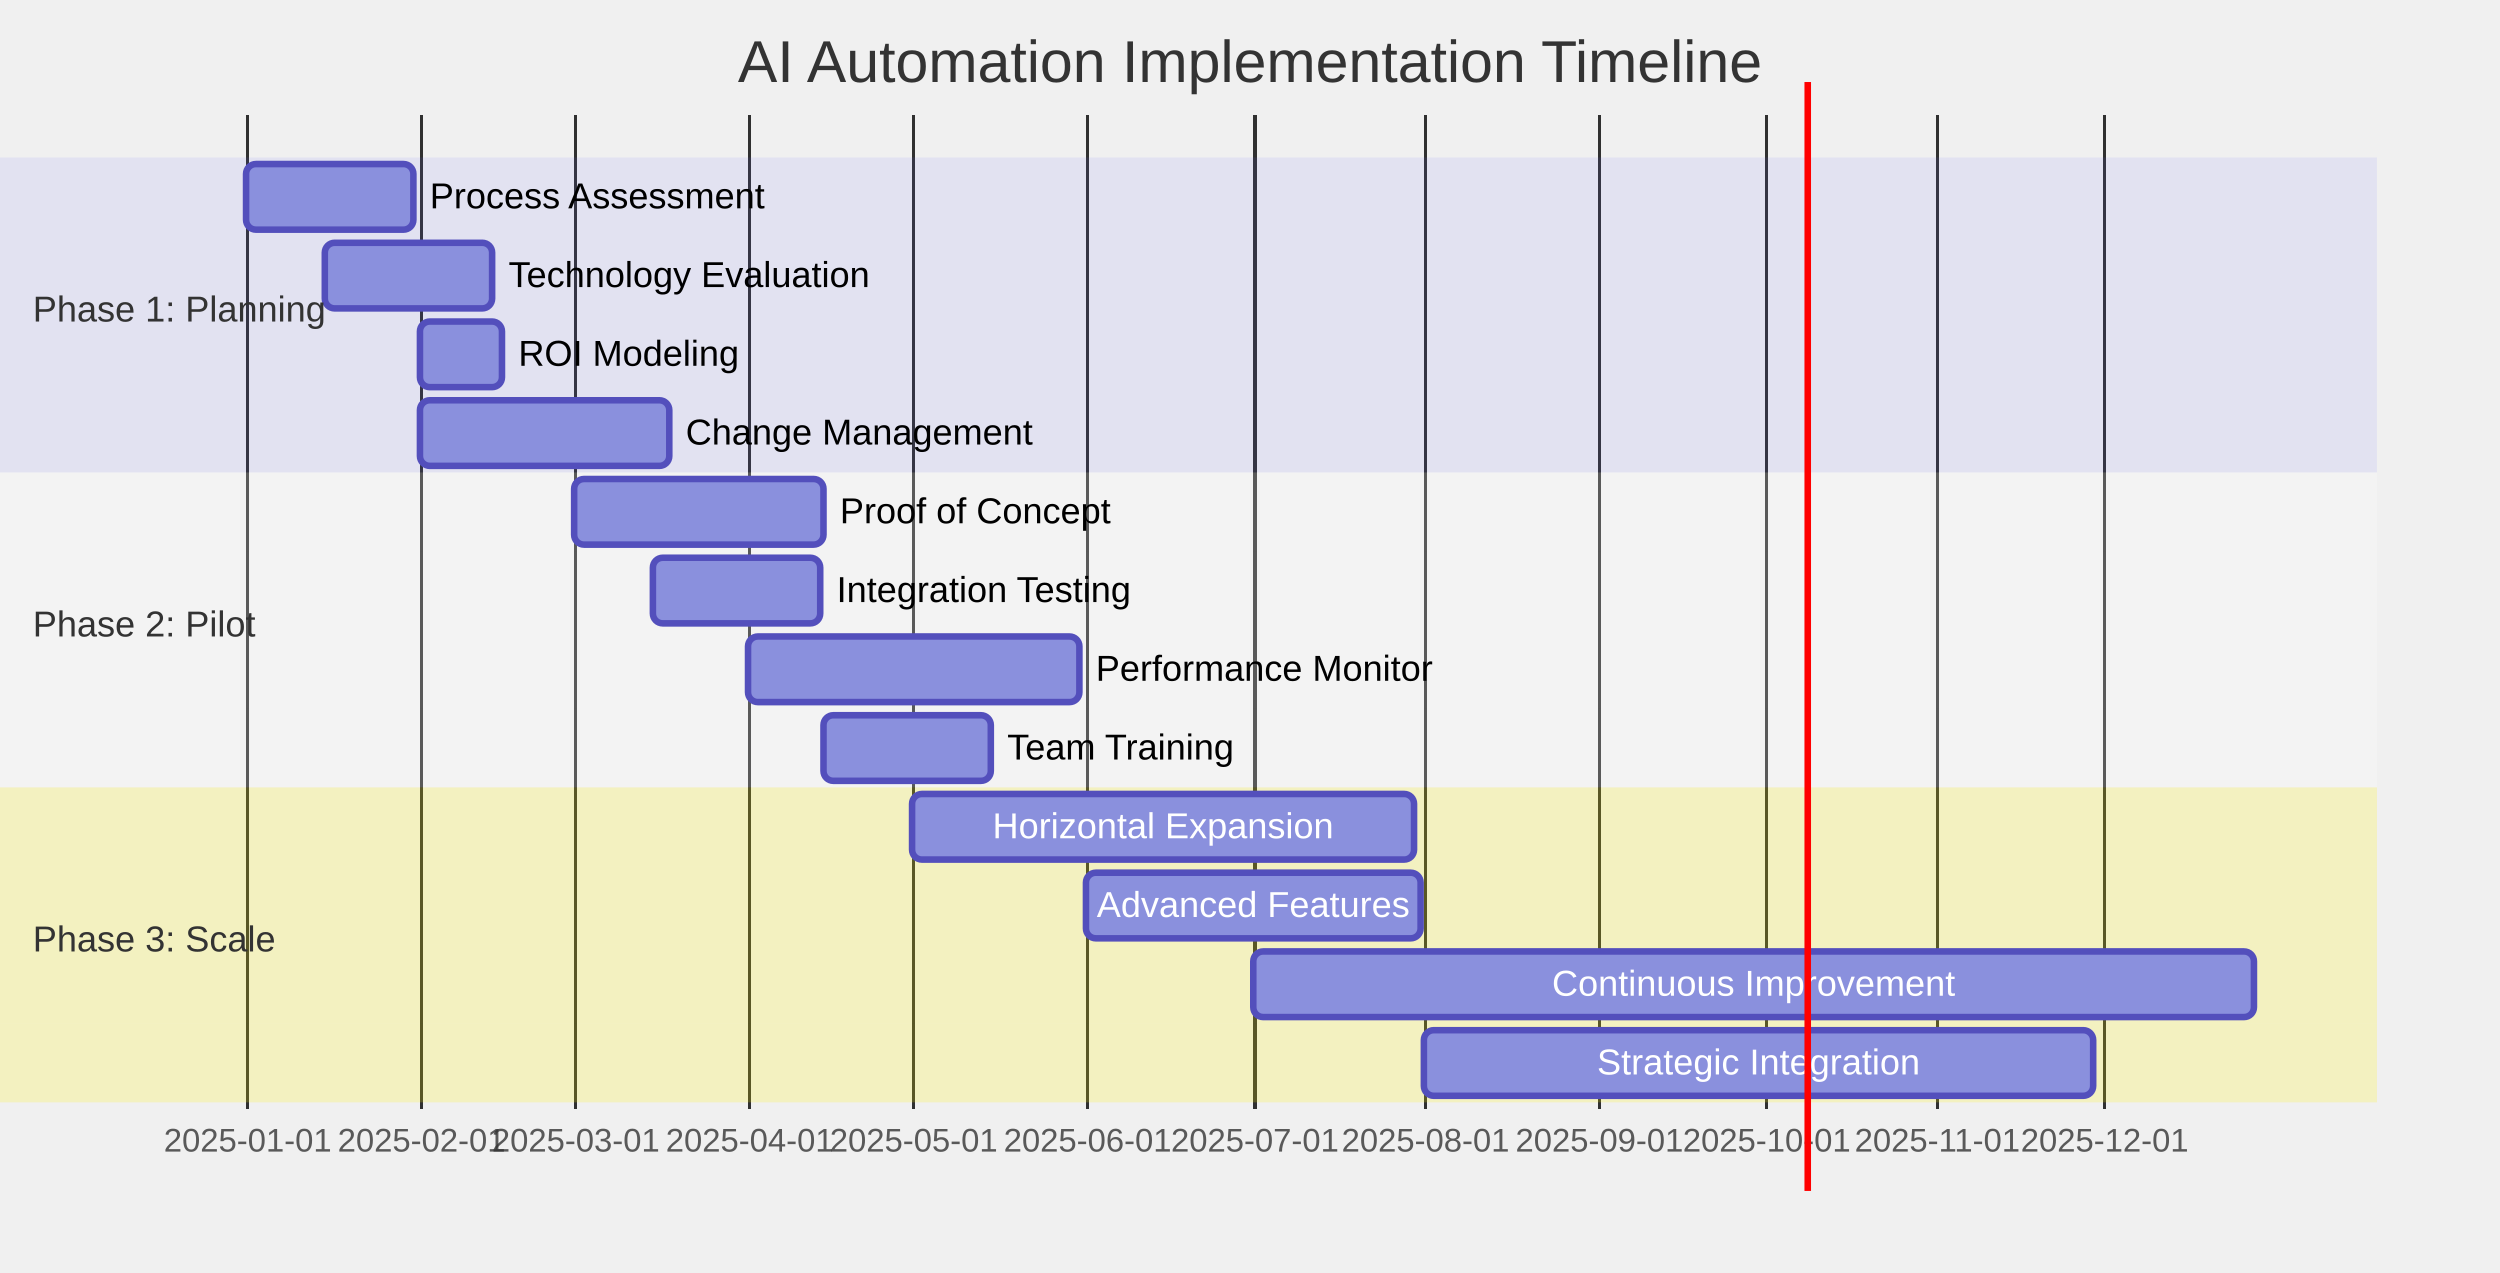
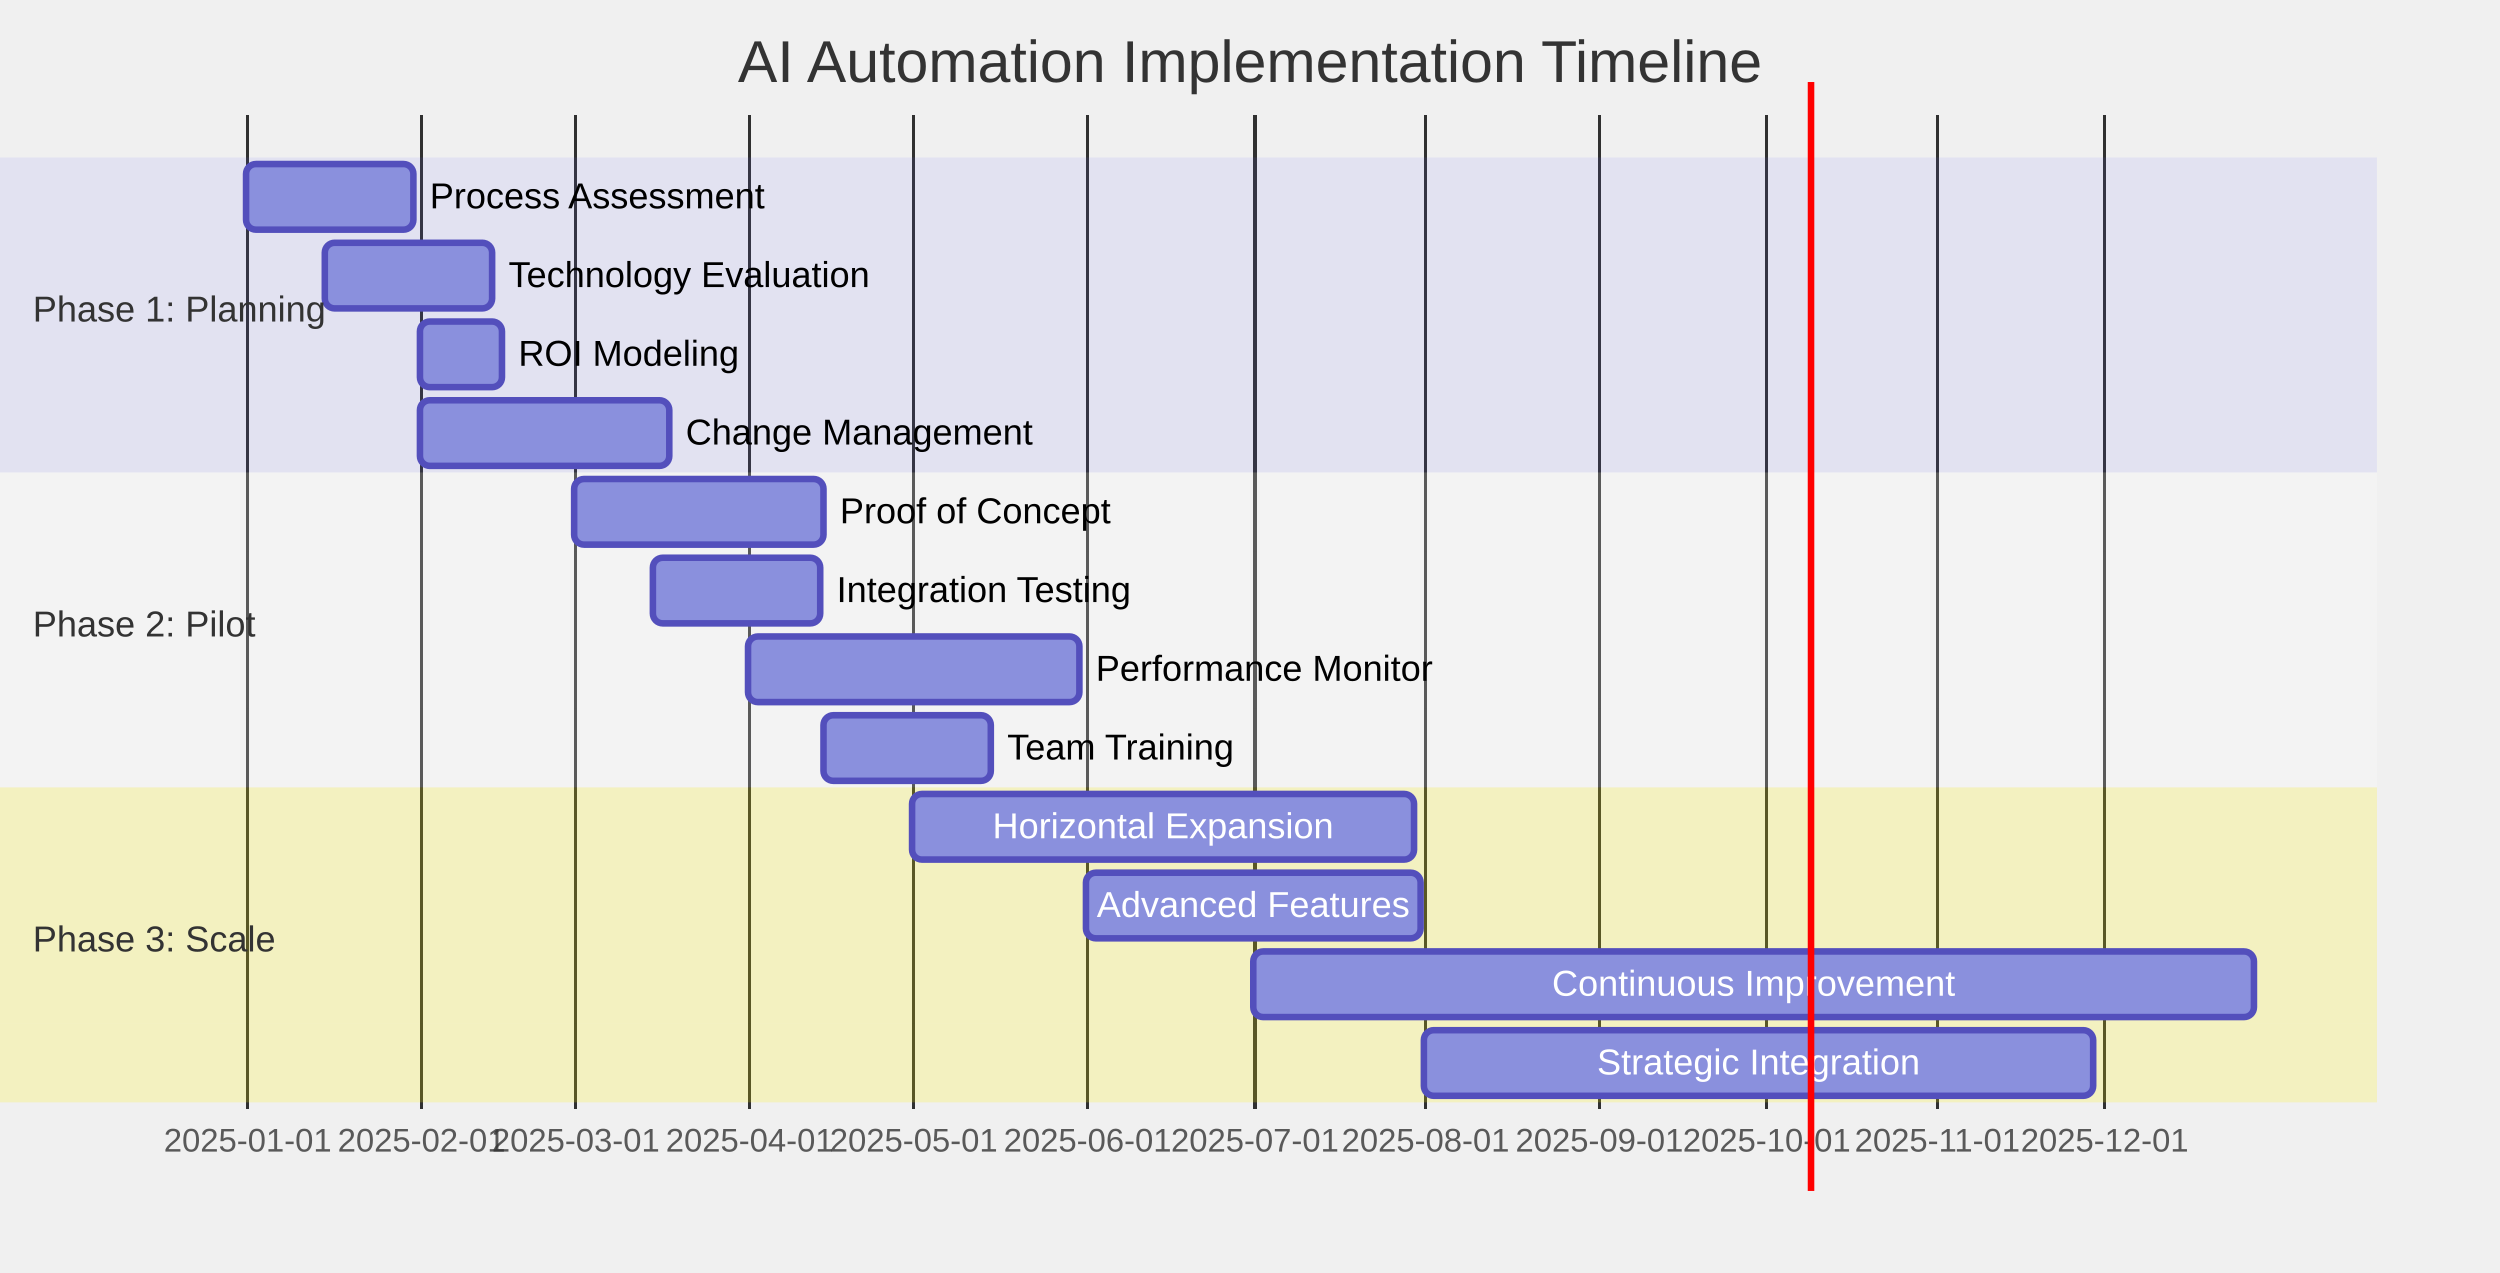
<svg xmlns="http://www.w3.org/2000/svg" aria-roledescription="gantt" role="graphics-document document" style="max-width: 762px; background-color: transparent;" viewBox="0 0 762 388" width="100%" id="my-svg">
  <style>#my-svg{font-family:"trebuchet ms",verdana,arial,sans-serif;font-size:16px;fill:#333;}#my-svg .error-icon{fill:#552222;}#my-svg .error-text{fill:#552222;stroke:#552222;}#my-svg .edge-thickness-normal{stroke-width:2px;}#my-svg .edge-thickness-thick{stroke-width:3.5px;}#my-svg .edge-pattern-solid{stroke-dasharray:0;}#my-svg .edge-pattern-dashed{stroke-dasharray:3;}#my-svg .edge-pattern-dotted{stroke-dasharray:2;}#my-svg .marker{fill:#333333;stroke:#333333;}#my-svg .marker.cross{stroke:#333333;}#my-svg svg{font-family:"trebuchet ms",verdana,arial,sans-serif;font-size:16px;}#my-svg .mermaid-main-font{font-family:var(--mermaid-font-family, "trebuchet ms", verdana, arial, sans-serif);}#my-svg .exclude-range{fill:#eeeeee;}#my-svg .section{stroke:none;opacity:0.2;}#my-svg .section0{fill:rgba(102, 102, 255, 0.49);}#my-svg .section2{fill:#fff400;}#my-svg .section1,#my-svg .section3{fill:white;opacity:0.2;}#my-svg .sectionTitle0{fill:#333;}#my-svg .sectionTitle1{fill:#333;}#my-svg .sectionTitle2{fill:#333;}#my-svg .sectionTitle3{fill:#333;}#my-svg .sectionTitle{text-anchor:start;font-family:var(--mermaid-font-family, "trebuchet ms", verdana, arial, sans-serif);}#my-svg .grid .tick{stroke:lightgrey;opacity:0.8;shape-rendering:crispEdges;}#my-svg .grid .tick text{font-family:"trebuchet ms",verdana,arial,sans-serif;fill:#333;}#my-svg .grid path{stroke-width:0;}#my-svg .today{fill:none;stroke:red;stroke-width:2px;}#my-svg .task{stroke-width:2;}#my-svg .taskText{text-anchor:middle;font-family:var(--mermaid-font-family, "trebuchet ms", verdana, arial, sans-serif);}#my-svg .taskTextOutsideRight{fill:black;text-anchor:start;font-family:var(--mermaid-font-family, "trebuchet ms", verdana, arial, sans-serif);}#my-svg .taskTextOutsideLeft{fill:black;text-anchor:end;}#my-svg .task.clickable{cursor:pointer;}#my-svg .taskText.clickable{cursor:pointer;fill:#003163!important;font-weight:bold;}#my-svg .taskTextOutsideLeft.clickable{cursor:pointer;fill:#003163!important;font-weight:bold;}#my-svg .taskTextOutsideRight.clickable{cursor:pointer;fill:#003163!important;font-weight:bold;}#my-svg .taskText0,#my-svg .taskText1,#my-svg .taskText2,#my-svg .taskText3{fill:white;}#my-svg .task0,#my-svg .task1,#my-svg .task2,#my-svg .task3{fill:#8a90dd;stroke:#534fbc;}#my-svg .taskTextOutside0,#my-svg .taskTextOutside2{fill:black;}#my-svg .taskTextOutside1,#my-svg .taskTextOutside3{fill:black;}#my-svg .active0,#my-svg .active1,#my-svg .active2,#my-svg .active3{fill:#bfc7ff;stroke:#534fbc;}#my-svg .activeText0,#my-svg .activeText1,#my-svg .activeText2,#my-svg .activeText3{fill:black!important;}#my-svg .done0,#my-svg .done1,#my-svg .done2,#my-svg .done3{stroke:grey;fill:lightgrey;stroke-width:2;}#my-svg .doneText0,#my-svg .doneText1,#my-svg .doneText2,#my-svg .doneText3{fill:black!important;}#my-svg .crit0,#my-svg .crit1,#my-svg .crit2,#my-svg .crit3{stroke:#ff8888;fill:red;stroke-width:2;}#my-svg .activeCrit0,#my-svg .activeCrit1,#my-svg .activeCrit2,#my-svg .activeCrit3{stroke:#ff8888;fill:#bfc7ff;stroke-width:2;}#my-svg .doneCrit0,#my-svg .doneCrit1,#my-svg .doneCrit2,#my-svg .doneCrit3{stroke:#ff8888;fill:lightgrey;stroke-width:2;cursor:pointer;shape-rendering:crispEdges;}#my-svg .milestone{transform:rotate(45deg) scale(0.8,0.8);}#my-svg .milestoneText{font-style:italic;}#my-svg .doneCritText0,#my-svg .doneCritText1,#my-svg .doneCritText2,#my-svg .doneCritText3{fill:black!important;}#my-svg .activeCritText0,#my-svg .activeCritText1,#my-svg .activeCritText2,#my-svg .activeCritText3{fill:black!important;}#my-svg .titleText{text-anchor:middle;font-size:18px;fill:#333;font-family:var(--mermaid-font-family, "trebuchet ms", verdana, arial, sans-serif);}#my-svg :root{--mermaid-font-family:"trebuchet ms",verdana,arial,sans-serif;}</style>
  <g />
  <g text-anchor="middle" font-family="sans-serif" font-size="10" fill="none" transform="translate(75, 338)" class="grid">
    <path d="M0.5,-303V0.5H612.5V-303" stroke="currentColor" class="domain" />
    <g transform="translate(0.5,0)" opacity="1" class="tick">
      <line y2="-303" stroke="currentColor" />
      <text style="text-anchor: middle;" font-size="10" stroke="none" dy="1em" y="3" fill="#000">2025-01-01</text>
    </g>
    <g transform="translate(53.5,0)" opacity="1" class="tick">
      <line y2="-303" stroke="currentColor" />
      <text style="text-anchor: middle;" font-size="10" stroke="none" dy="1em" y="3" fill="#000">2025-02-01</text>
    </g>
    <g transform="translate(100.5,0)" opacity="1" class="tick">
      <line y2="-303" stroke="currentColor" />
      <text style="text-anchor: middle;" font-size="10" stroke="none" dy="1em" y="3" fill="#000">2025-03-01</text>
    </g>
    <g transform="translate(153.5,0)" opacity="1" class="tick">
      <line y2="-303" stroke="currentColor" />
      <text style="text-anchor: middle;" font-size="10" stroke="none" dy="1em" y="3" fill="#000">2025-04-01</text>
    </g>
    <g transform="translate(203.5,0)" opacity="1" class="tick">
      <line y2="-303" stroke="currentColor" />
      <text style="text-anchor: middle;" font-size="10" stroke="none" dy="1em" y="3" fill="#000">2025-05-01</text>
    </g>
    <g transform="translate(256.5,0)" opacity="1" class="tick">
      <line y2="-303" stroke="currentColor" />
      <text style="text-anchor: middle;" font-size="10" stroke="none" dy="1em" y="3" fill="#000">2025-06-01</text>
    </g>
    <g transform="translate(307.5,0)" opacity="1" class="tick">
      <line y2="-303" stroke="currentColor" />
      <text style="text-anchor: middle;" font-size="10" stroke="none" dy="1em" y="3" fill="#000">2025-07-01</text>
    </g>
    <g transform="translate(359.5,0)" opacity="1" class="tick">
      <line y2="-303" stroke="currentColor" />
      <text style="text-anchor: middle;" font-size="10" stroke="none" dy="1em" y="3" fill="#000">2025-08-01</text>
    </g>
    <g transform="translate(412.5,0)" opacity="1" class="tick">
      <line y2="-303" stroke="currentColor" />
      <text style="text-anchor: middle;" font-size="10" stroke="none" dy="1em" y="3" fill="#000">2025-09-01</text>
    </g>
    <g transform="translate(463.5,0)" opacity="1" class="tick">
      <line y2="-303" stroke="currentColor" />
      <text style="text-anchor: middle;" font-size="10" stroke="none" dy="1em" y="3" fill="#000">2025-10-01</text>
    </g>
    <g transform="translate(515.5,0)" opacity="1" class="tick">
      <line y2="-303" stroke="currentColor" />
      <text style="text-anchor: middle;" font-size="10" stroke="none" dy="1em" y="3" fill="#000">2025-11-01</text>
    </g>
    <g transform="translate(566.5,0)" opacity="1" class="tick">
      <line y2="-303" stroke="currentColor" />
      <text style="text-anchor: middle;" font-size="10" stroke="none" dy="1em" y="3" fill="#000">2025-12-01</text>
    </g>
  </g>
  <g>
    <rect class="section section0" height="24" width="724.5" y="48" x="0" />
    <rect class="section section0" height="24" width="724.5" y="72" x="0" />
    <rect class="section section0" height="24" width="724.5" y="96" x="0" />
    <rect class="section section0" height="24" width="724.5" y="120" x="0" />
    <rect class="section section1" height="24" width="724.5" y="144" x="0" />
    <rect class="section section1" height="24" width="724.5" y="168" x="0" />
    <rect class="section section1" height="24" width="724.5" y="192" x="0" />
    <rect class="section section1" height="24" width="724.5" y="216" x="0" />
    <rect class="section section2" height="24" width="724.5" y="240" x="0" />
    <rect class="section section2" height="24" width="724.5" y="264" x="0" />
    <rect class="section section2" height="24" width="724.5" y="288" x="0" />
    <rect class="section section2" height="24" width="724.5" y="312" x="0" />
  </g>
  <g>
    <rect class="task task0" transform-origin="100.5px 60px" height="20" width="51" y="50" x="75" ry="3" rx="3" id="task1" />
    <rect class="task task0" transform-origin="124.5px 84px" height="20" width="51" y="74" x="99" ry="3" rx="3" id="task2" />
    <rect class="task task0" transform-origin="140.5px 108px" height="20" width="25" y="98" x="128" ry="3" rx="3" id="task3" />
    <rect class="task task0" transform-origin="166px 132px" height="20" width="76" y="122" x="128" ry="3" rx="3" id="task4" />
    <rect class="task task1" transform-origin="213px 156px" height="20" width="76" y="146" x="175" ry="3" rx="3" id="task5" />
    <rect class="task task1" transform-origin="224.5px 180px" height="20" width="51" y="170" x="199" ry="3" rx="3" id="task6" />
    <rect class="task task1" transform-origin="278.5px 204px" height="20" width="101" y="194" x="228" ry="3" rx="3" id="task7" />
    <rect class="task task1" transform-origin="276.5px 228px" height="20" width="51" y="218" x="251" ry="3" rx="3" id="task8" />
    <rect class="task task2" transform-origin="354.5px 252px" height="20" width="153" y="242" x="278" ry="3" rx="3" id="task9" />
    <rect class="task task2" transform-origin="382px 276px" height="20" width="102" y="266" x="331" ry="3" rx="3" id="task10" />
    <rect class="task task2" transform-origin="534.5px 300px" height="20" width="305" y="290" x="382" ry="3" rx="3" id="task11" />
    <rect class="task task2" transform-origin="536px 324px" height="20" width="204" y="314" x="434" ry="3" rx="3" id="task12" />
    <text class="taskTextOutsideRight taskTextOutside0  width-102.09375" y="63.5" x="131" font-size="11" id="task1-text">Process Assessment     </text>
    <text class="taskTextOutsideRight taskTextOutside0  width-110.078125" y="87.5" x="155" font-size="11" id="task2-text">Technology Evaluation  </text>
    <text class="taskTextOutsideRight taskTextOutside0  width-67.265625" y="111.5" x="158" font-size="11" id="task3-text">ROI Modeling          </text>
    <text class="taskTextOutsideRight taskTextOutside0  width-105.796875" y="135.5" x="209" font-size="11" id="task4-text">Change Management     </text>
    <text class="taskTextOutsideRight taskTextOutside1  width-82.5625" y="159.5" x="256" font-size="11" id="task5-text">Proof of Concept      </text>
    <text class="taskTextOutsideRight taskTextOutside1  width-89.703125" y="183.5" x="255" font-size="11" id="task6-text">Integration Testing   </text>
    <text class="taskTextOutsideRight taskTextOutside1  width-103.04296875" y="207.5" x="334" font-size="11" id="task7-text">Performance Monitor   </text>
    <text class="taskTextOutsideRight taskTextOutside1  width-69.09375" y="231.5" x="307" font-size="11" id="task8-text">Team Training         </text>
    <text class="taskText taskText2  width-103.953125" y="255.5" x="354.5" font-size="11" id="task9-text">Horizontal Expansion  </text>
    <text class="taskText taskText2  width-95.890625" y="279.5" x="382" font-size="11" id="task10-text">Advanced Features     </text>
    <text class="taskText taskText2  width-122.90625" y="303.5" x="534.5" font-size="11" id="task11-text">Continuous Improvement</text>
    <text class="taskText taskText2  width-98.453125" y="327.5" x="536" font-size="11" id="task12-text">Strategic Integration </text>
  </g>
  <g>
    <text class="sectionTitle sectionTitle0" font-size="11" y="98" x="10" dy="0em">
      <tspan x="10" alignment-baseline="central">Phase 1: Planning</tspan>
    </text>
    <text class="sectionTitle sectionTitle1" font-size="11" y="194" x="10" dy="0em">
      <tspan x="10" alignment-baseline="central">Phase 2: Pilot</tspan>
    </text>
    <text class="sectionTitle sectionTitle2" font-size="11" y="290" x="10" dy="0em">
      <tspan x="10" alignment-baseline="central">Phase 3: Scale</tspan>
    </text>
  </g>
  <g class="today">
-     <line class="today" y2="363" y1="25" x2="551" x1="551" />
+     <line class="today" y2="363" y1="25" x2="552" x1="552" />
  </g>
  <text class="titleText" y="25" x="381">AI Automation Implementation Timeline</text>
</svg>
